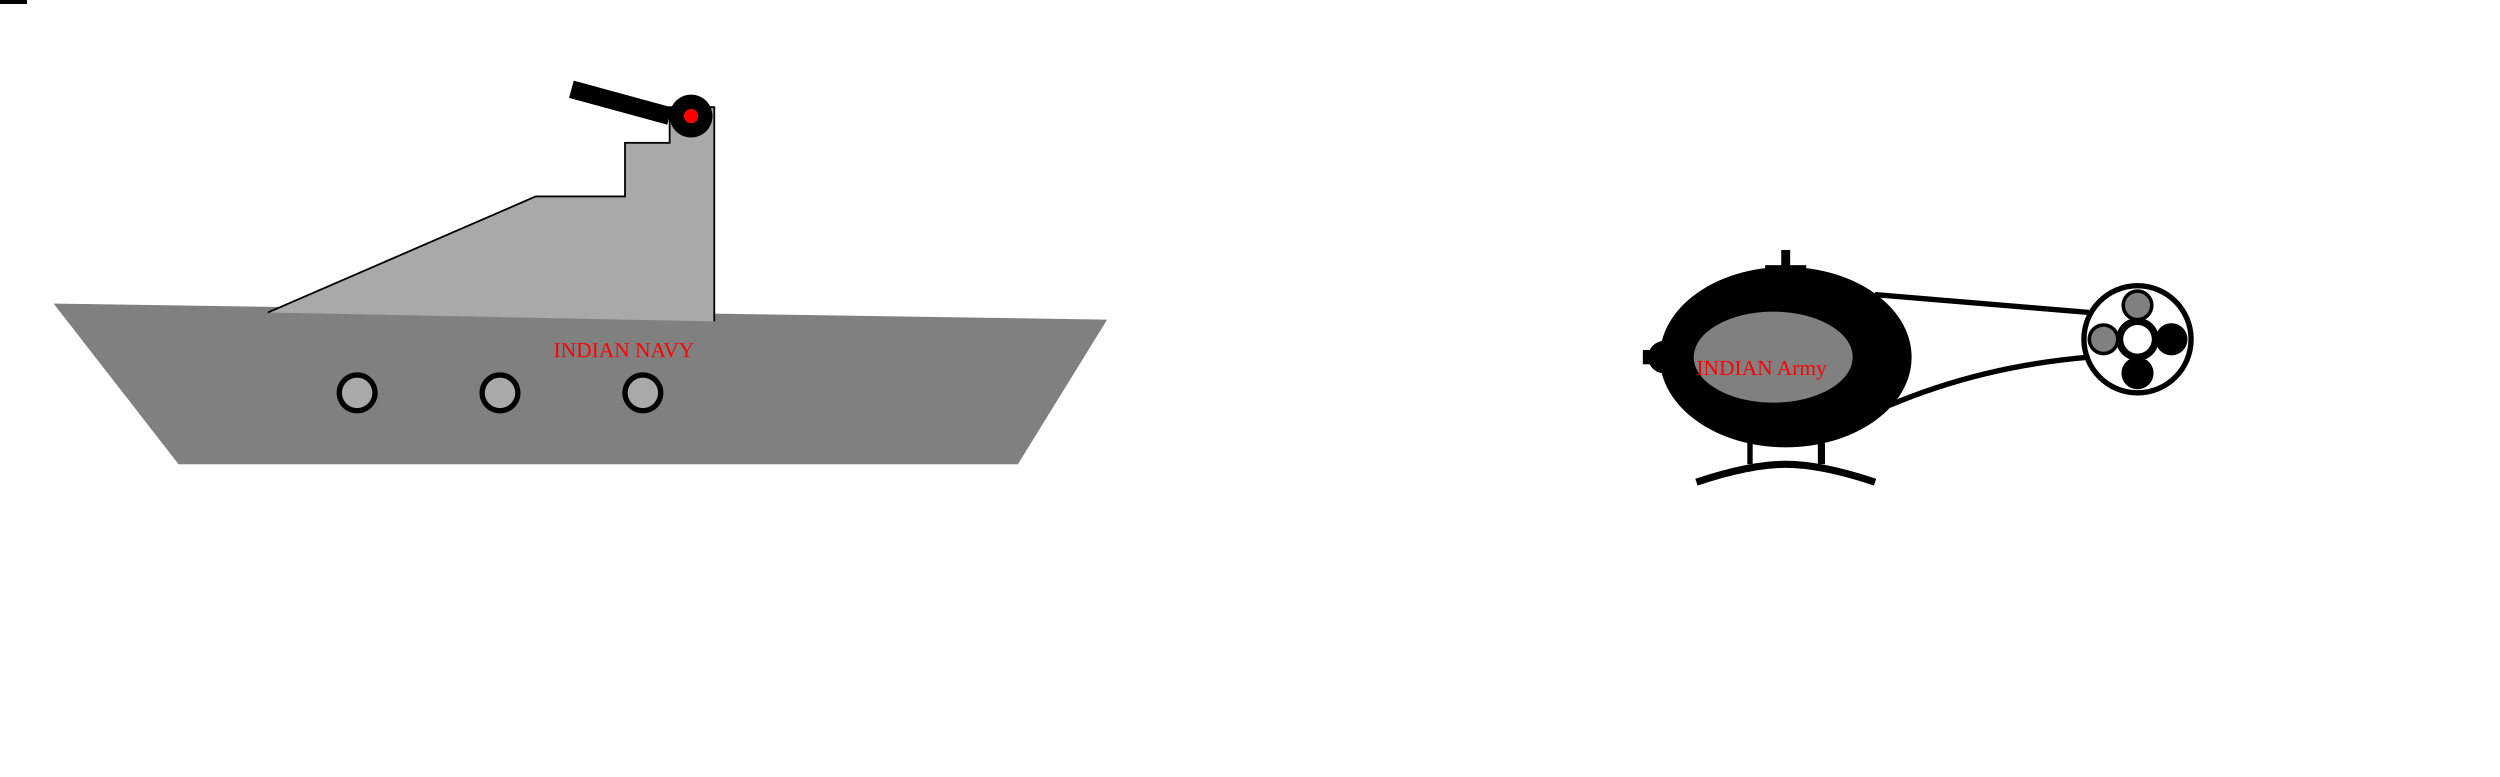
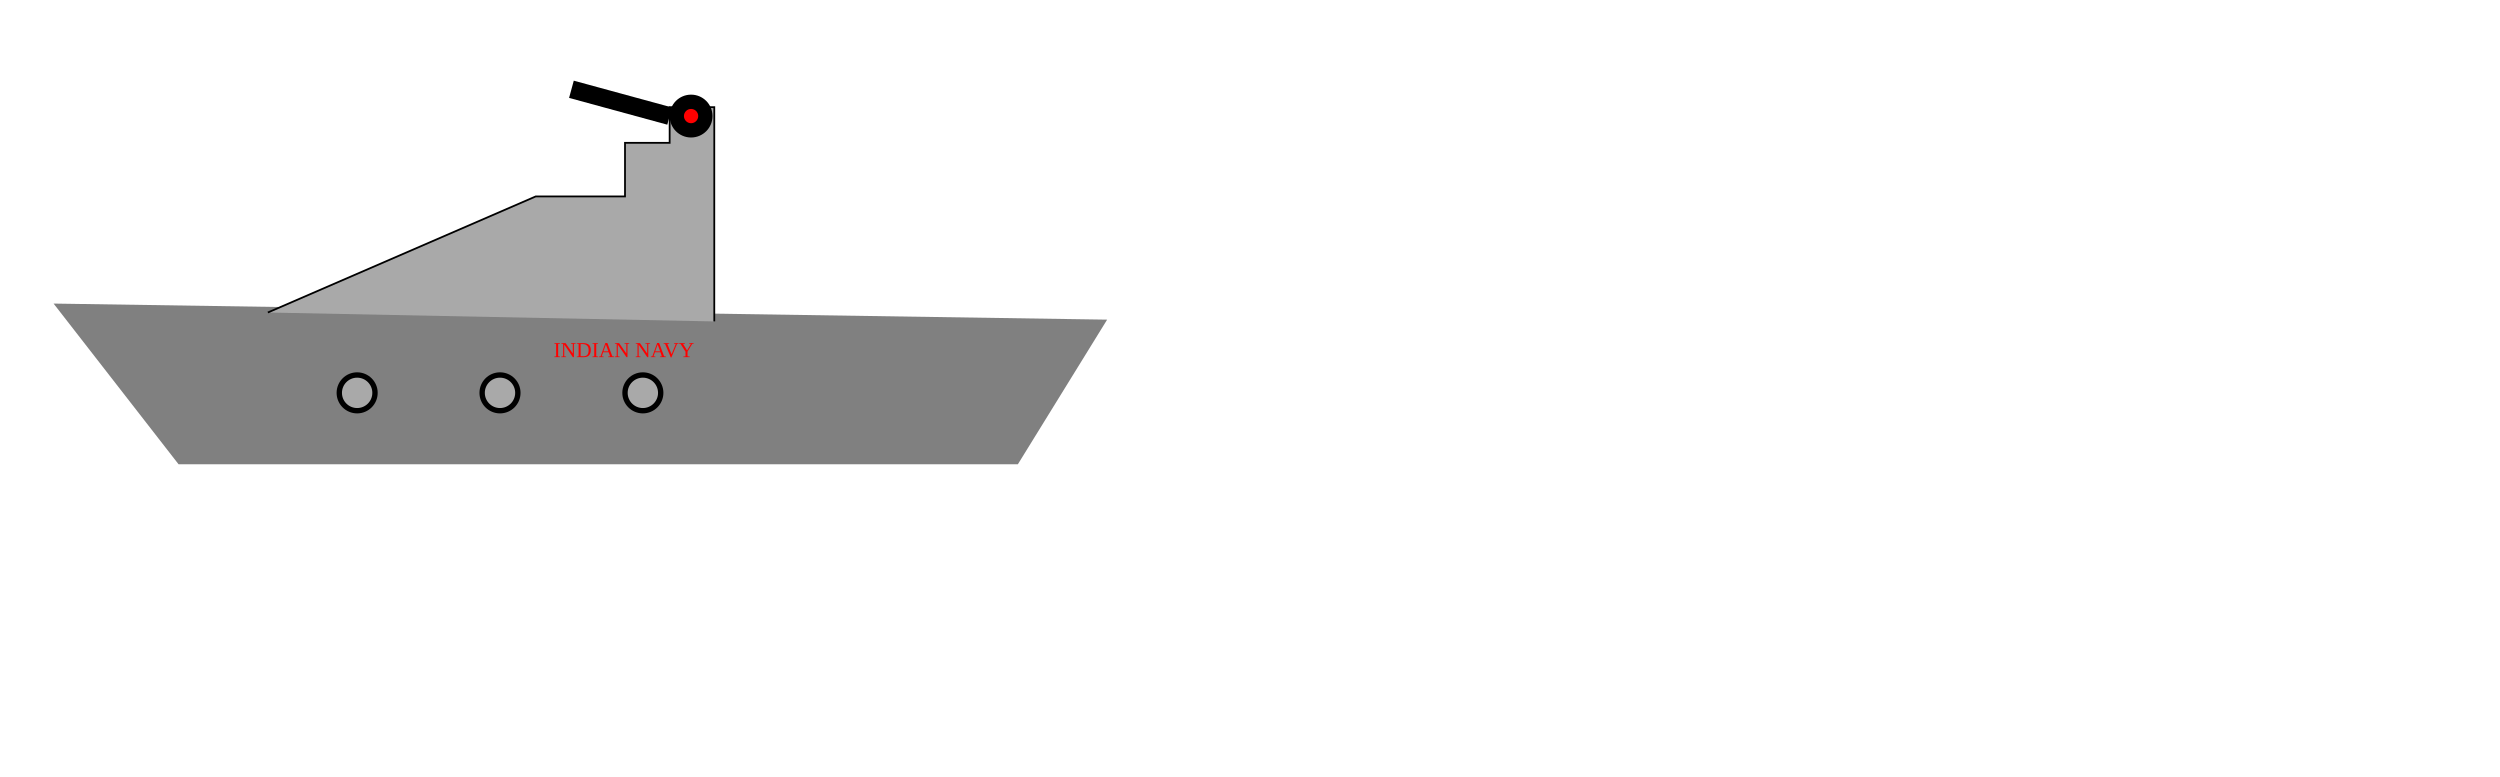
- <svg xmlns="http://www.w3.org/2000/svg" xmlns:xlink="http://www.w3.org/1999/xlink" version="1.1" height="435" width="1400">
-   <g id="helicopter1">
-     <ellipse cx="1500" cy="200" rx="70" ry="50" style="fill:black" stroke="black" stroke-width="1" />
-     <path d="M 1490,162 1490,150 1510,150 1510,162 1490,162" fill="none" stroke="black" stroke-width="3" />
-     <path d="M 1500,150 1500,140" fill="none" stroke="black" stroke-width="5" />
-     <ellipse cx="1493" cy="200" rx="45" ry="26" style="fill:grey" stroke="black" stroke-width="1" />
-     <text x="1460" y="210" fill="red">U.S. Army</text>
-     <g id="topWing">
-       <path d="M1440,140a60,9 0 1,0 120,0a60,9 0 1,0 -120,0" style="fill:none" stroke="black" stroke-width="0" id="motion1" />
-       <rect x="" y="" width="15" height="2" fill="black">
-         <animateMotion dur="0.003s" repeatCount="indefinite">
-           <mpath xlink:href="#motion1" />
-         </animateMotion>
-       </rect>
-       <rect x="" y="" width="15" height="2" fill="black">
-         <animateMotion dur="0.004s" repeatCount="indefinite">
-           <mpath xlink:href="#motion1" />
-         </animateMotion>
-       </rect>
-       <rect x="" y="" width="15" height="2" fill="black">
-         <animateMotion dur="0.005s" repeatCount="indefinite">
-           <mpath xlink:href="#motion1" />
-         </animateMotion>
-       </rect>
-       <rect x="" y="" width="15" height="2" fill="black">
-         <animateMotion dur="0.006s" repeatCount="indefinite">
-           <mpath xlink:href="#motion1" />
-         </animateMotion>
-       </rect>
-       <rect x="" y="" width="15" height="2" fill="black">
-         <animateMotion dur="0.001s" repeatCount="indefinite">
-           <mpath xlink:href="#motion1" />
-         </animateMotion>
-       </rect>
-       <rect x="" y="" width="15" height="2" fill="black">
-         <animateMotion dur="0.002s" repeatCount="indefinite">
-           <mpath xlink:href="#motion1" />
-         </animateMotion>
-       </rect>
-       <g id="guns">
-         <circle cx="1500" cy="245" r="11" style="fill:black">
-           <animateTransform attributeName="transform" attributeType="XML" type="rotate" from="180 1500 245" to="180 1500 500" dur="0.9s" begin="3.5s" repeatCount="7" />
-         </circle>
-         <path id="gun" d="M 1500,240 1500,275" stroke="black" stroke-width="13" />
-       </g>
-     </g>
-     <path d="M 1550,165 1670,175" fill="none" stroke="black" stroke-width="3" />
-     <path d="M 1558,227 Q 1610,205 1670,200" fill="none" stroke="black" stroke-width="3" />
-     <g>
-       <circle cx="1697" cy="190" r="30" style="fill:none" stroke="black" stroke-width="3" />
-       <circle cx="1697" cy="190" r="10" style="fill:none" stroke="black" stroke-width="4" />
-       <circle cx="1716" cy="190" r="8" style="fill:black" stroke="black" stroke-width="2" />
-       <circle cx="1678" cy="190" r="8" style="fill:grey" stroke="black" stroke-width="2" />
-       <circle cx="1697" cy="209" r="8" style="fill:black" stroke="black" stroke-width="2" />
-       <circle cx="1697" cy="171" r="8" style="fill:grey" stroke="black" stroke-width="2" />
-       <animateTransform attributeName="transform" attributeType="XML" type="rotate" from="0 1697 190" to="360 1697 190" dur="0.001s" repeatCount="indefinite" />
-     </g>
-     <path d="M 1480,247 1480,260" fill="none" stroke="black" stroke-width="3" />
-     <path d="M 1520,247 1520,260" fill="none" stroke="black" stroke-width="4" />
-     <path d="M 1450,270 Q 1480,260,1500,260 1520,260 1550,270" fill="none" stroke="black" stroke-width="4" />
-     <animateMotion path="M 560,-100 -1800,-130" dur="10s" begin="1s" repeatCount="1" />
-   </g>
-   <g id="helicopter2">
-     <ellipse cx="1000" cy="200" rx="70" ry="50" style="fill:black" stroke="black" stroke-width="1" />
-     <path id="gun" d="M 1000,200 920,200" stroke="black" stroke-width="8" />
-     <circle cx="932" cy="200" r="9" style="fill:black" />
-     <circle cx="932" cy="200" r="9" style="fill:black">
-       <animateTransform attributeName="transform" attributeType="XML" type="rotate" from="180 1000 200" to="180 -1000 200" dur="1s" begin="7s" repeatCount="10" />
-     </circle>
-     <path d="M 990,162 990,150 1010,150 1010,162 990,162" fill="none" stroke="black" stroke-width="3" />
-     <path d="M 1000,150 1000,140" fill="none" stroke="black" stroke-width="5" />
-     <ellipse cx="993" cy="200" rx="45" ry="26" style="fill:grey" stroke="black" stroke-width="1" />
-     <text x="950" y="210" fill="red">INDIAN Army</text>
-     <g id="topWing">
-       <path d="M920,140a60,10 0 1,0 120,0a60,10 0 1,0 -120,0" style="fill:none" stroke="black" stroke-width="0" id="motion" />
-       <rect x="" y="" width="15" height="2" fill="black">
-         <animateMotion dur="0.003s" repeatCount="indefinite">
-           <mpath xlink:href="#motion" />
-         </animateMotion>
-       </rect>
-       <rect x="" y="" width="15" height="2" fill="black">
-         <animateMotion dur="0.004s" repeatCount="indefinite">
-           <mpath xlink:href="#motion" />
-         </animateMotion>
-       </rect>
-       <rect x="" y="" width="15" height="2" fill="black">
-         <animateMotion dur="0.005s" repeatCount="indefinite">
-           <mpath xlink:href="#motion" />
-         </animateMotion>
-       </rect>
-       <rect x="" y="" width="15" height="2" fill="black">
-         <animateMotion dur="0.006s" repeatCount="indefinite">
-           <mpath xlink:href="#motion" />
-         </animateMotion>
-       </rect>
-       <rect x="" y="" width="15" height="2" fill="black">
-         <animateMotion dur="0.001s" repeatCount="indefinite">
-           <mpath xlink:href="#motion" />
-         </animateMotion>
-       </rect>
-       <rect x="" y="" width="15" height="2" fill="black">
-         <animateMotion dur="0.002s" repeatCount="indefinite">
-           <mpath xlink:href="#motion" />
-         </animateMotion>
-       </rect>
-     </g>
-     <path d="M 1050,165 1170,175" fill="none" stroke="black" stroke-width="3" />
-     <path d="M 1058,227 Q 1110,205 1170,200" fill="none" stroke="black" stroke-width="3" />
-     <g>
-       <circle cx="1197" cy="190" r="30" style="fill:none" stroke="black" stroke-width="3" />
-       <circle cx="1197" cy="190" r="10" style="fill:none" stroke="black" stroke-width="4" />
-       <circle cx="1216" cy="190" r="8" style="fill:black" stroke="black" stroke-width="2" />
-       <circle cx="1178" cy="190" r="8" style="fill:grey" stroke="black" stroke-width="2" />
-       <circle cx="1197" cy="209" r="8" style="fill:black" stroke="black" stroke-width="2" />
-       <circle cx="1197" cy="171" r="8" style="fill:grey" stroke="black" stroke-width="2" />
-       <animateTransform attributeName="transform" attributeType="XML" type="rotate" from="0 1197 190" to="360 1197 190" dur="0.001s" repeatCount="indefinite" />
-     </g>
-     <path d="M 980,247 980,260" fill="none" stroke="black" stroke-width="3" />
-     <path d="M 1020,247 1020,260" fill="none" stroke="black" stroke-width="4" />
-     <path d="M 950,270 Q 980,260,1000,260 1020,260 1050,270" fill="none" stroke="black" stroke-width="4" />
-     <animateMotion path="M 560,-100 160,-100 150,-90 140,-80 -32,68 -32.2,68 -32,68 -32.2,67.5 -32,68 -32.2,68 -32,68 -32.2,67.5  -30,-55 -60,-60 -80,-80 -130,-90 -140,-90 -300,-110  -1300,-130" dur="20s" repeatCount="indefinite" />
-   </g>
+ <svg xmlns="http://www.w3.org/2000/svg" version="1.1" height="435" width="1400">
  <g id="ship">
    <path d="M 620 179 570 260 100 260 30 170" stroke="none" stroke-width="3" fill="grey" />
    <text x="310" y="200" fill="red">INDIAN NAVY</text>
    <circle cx="200" cy="220" r="10" stroke="black" stroke-width="3" fill="darkgrey" />
    <circle cx="280" cy="220" r="10" stroke="black" stroke-width="3" fill="darkgrey" />
    <circle cx="360" cy="220" r="10" stroke="black" stroke-width="3" fill="darkgrey" />
    <path d="M 400 180 400 60 375 60 375 80 350 80 350 110 300 110 150 175" stroke="black" stroke-width="1" fill="darkgrey" />
    <g>
      <circle cx="387" cy="65" r="12" fill="black" />
      <path d="M 375 65 320 50" stroke="black" stroke-width="10" />
      <circle cx="387" cy="65" r="4" fill="red">
        <animateMotion path="M 0,0 -1000,-200" dur="1s" repeatCount="indefinite" />
      </circle>
      <animateTransform attributeName="transform" attributeType="XML" type="rotate" from="0 387 65" to="-15 387 65" dur="1s" repeatCount="indefinite" />
    </g>
    <animateMotion path="M 500,179 500,160 490,179 490,160 475,179 475,160 460,179 460,160 445,179 445,160 430,179 445,160 445,179 460,160 460,179 475,160 475,179 490,160 490,179 500,160 500,179" begin="0s" dur="40s" repeatCount="indefinite" />
  </g>
</svg>
